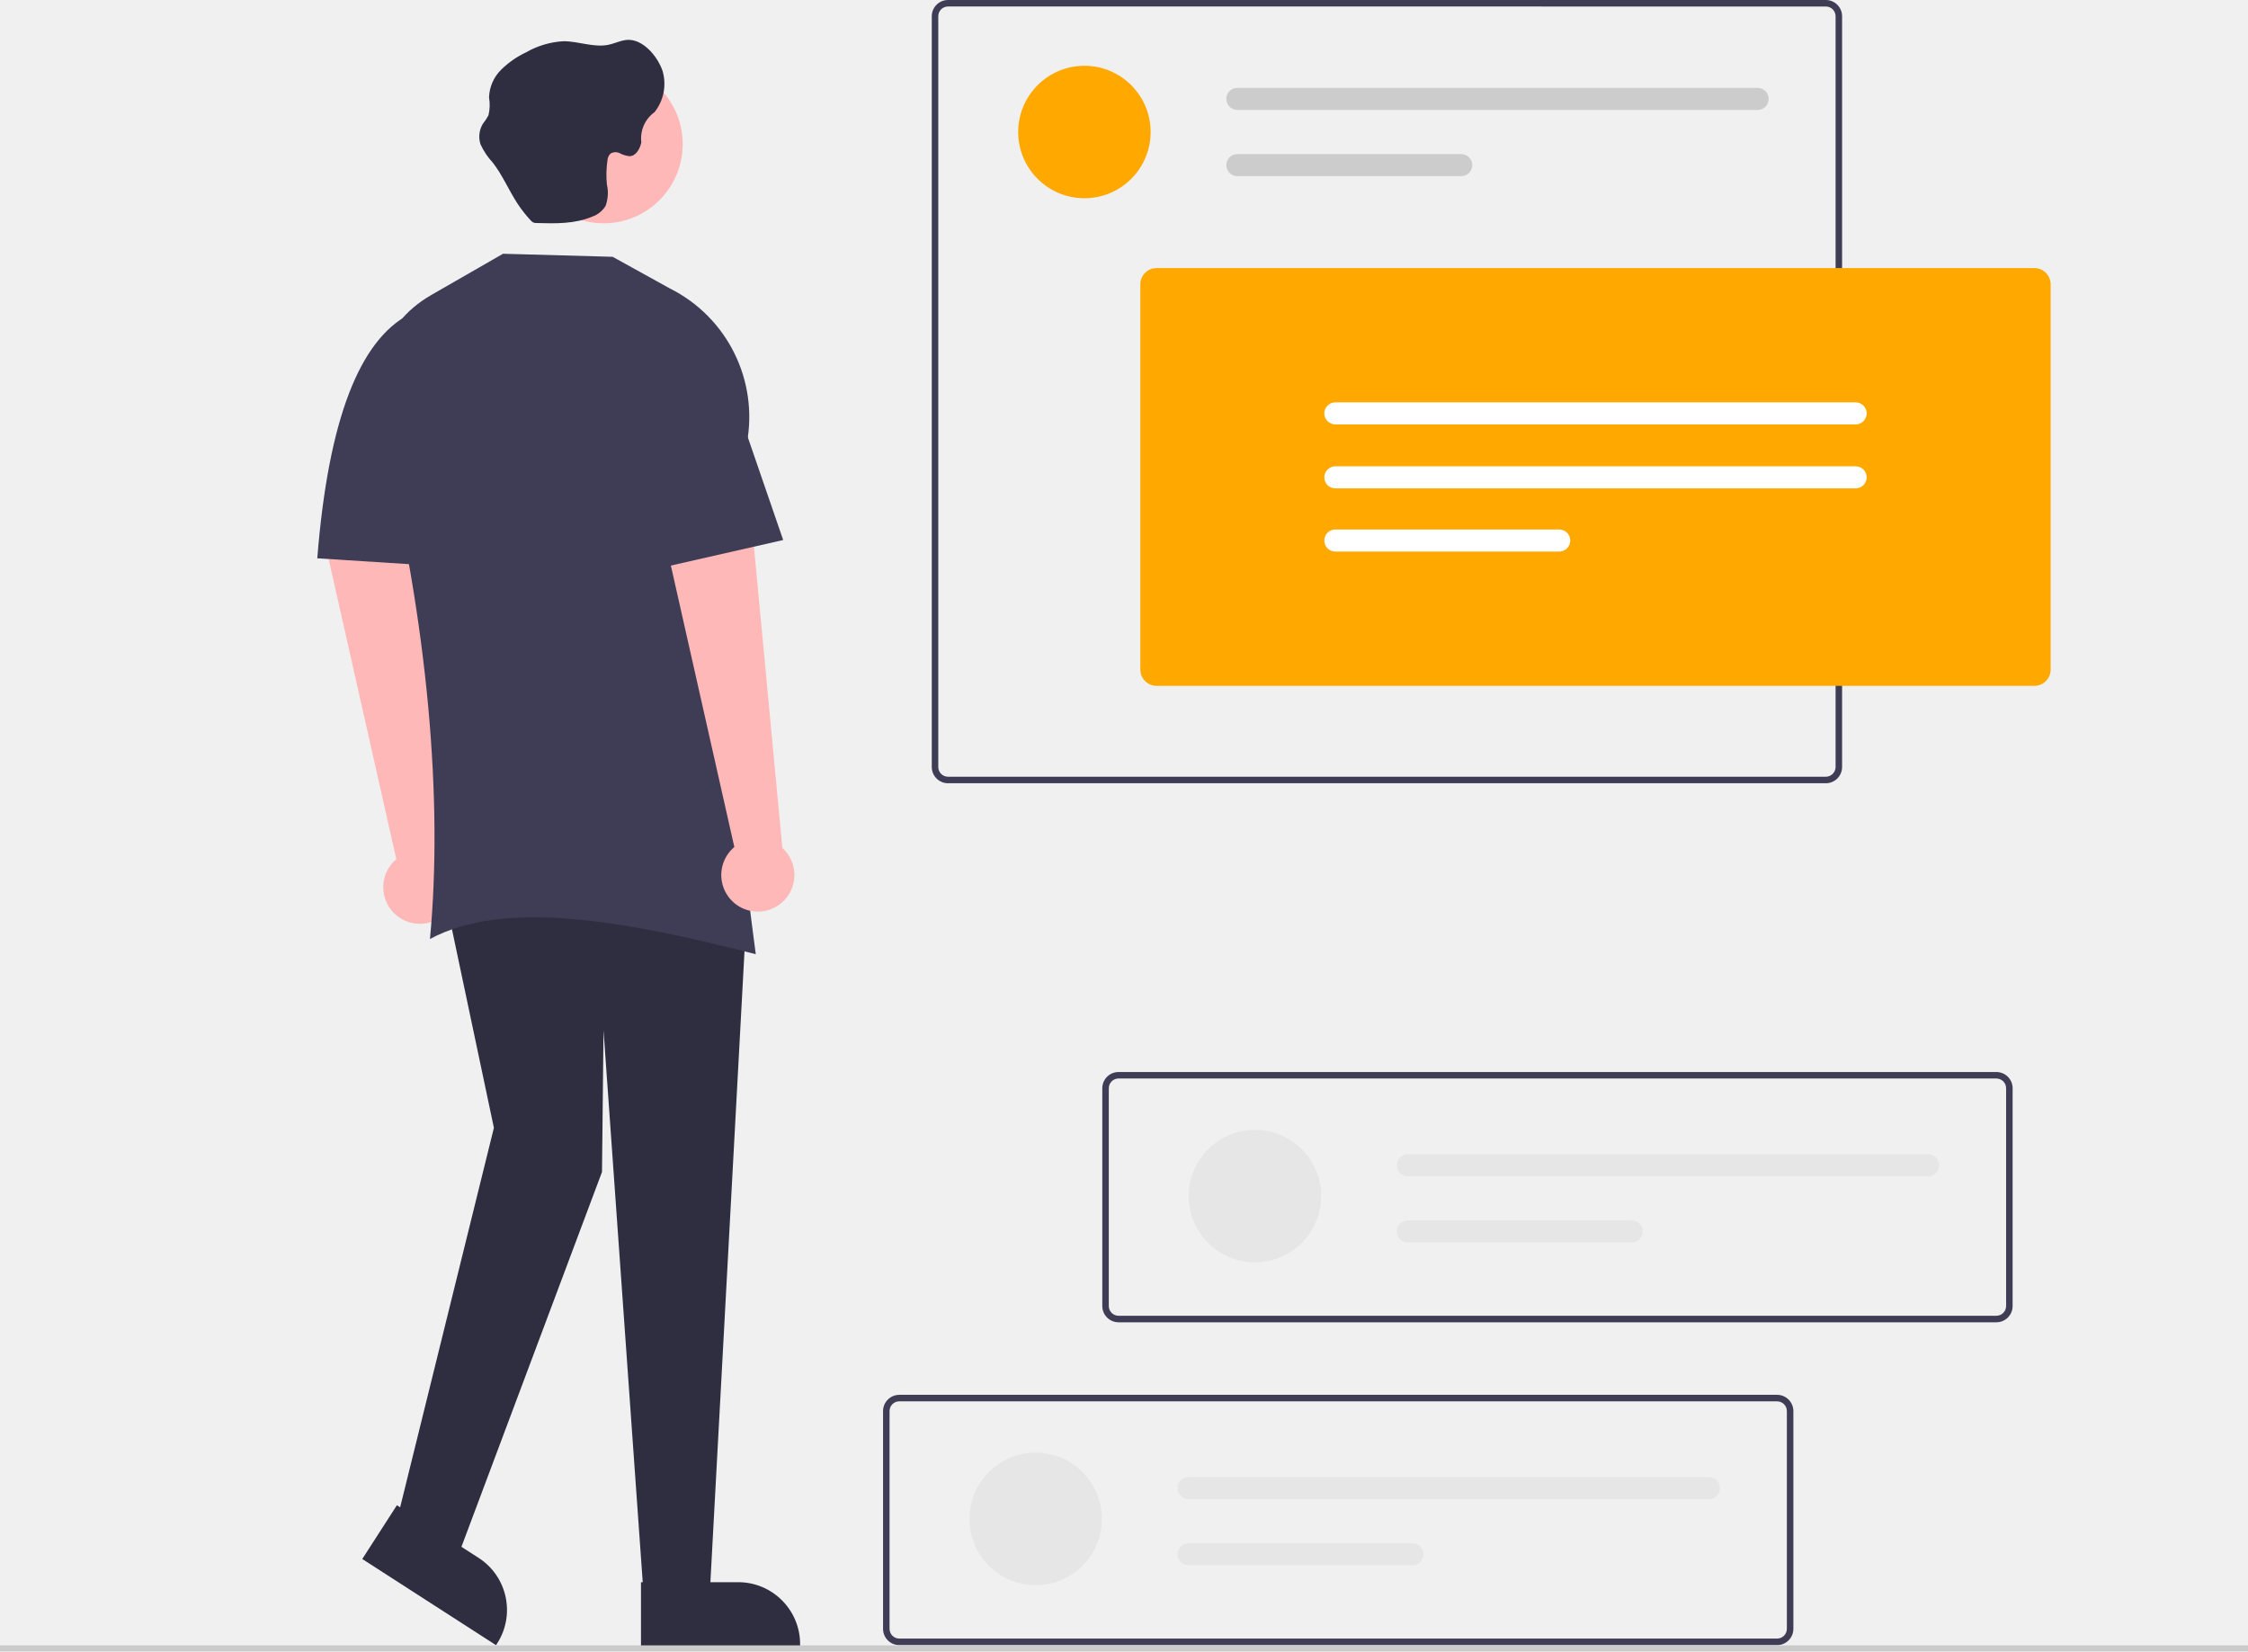
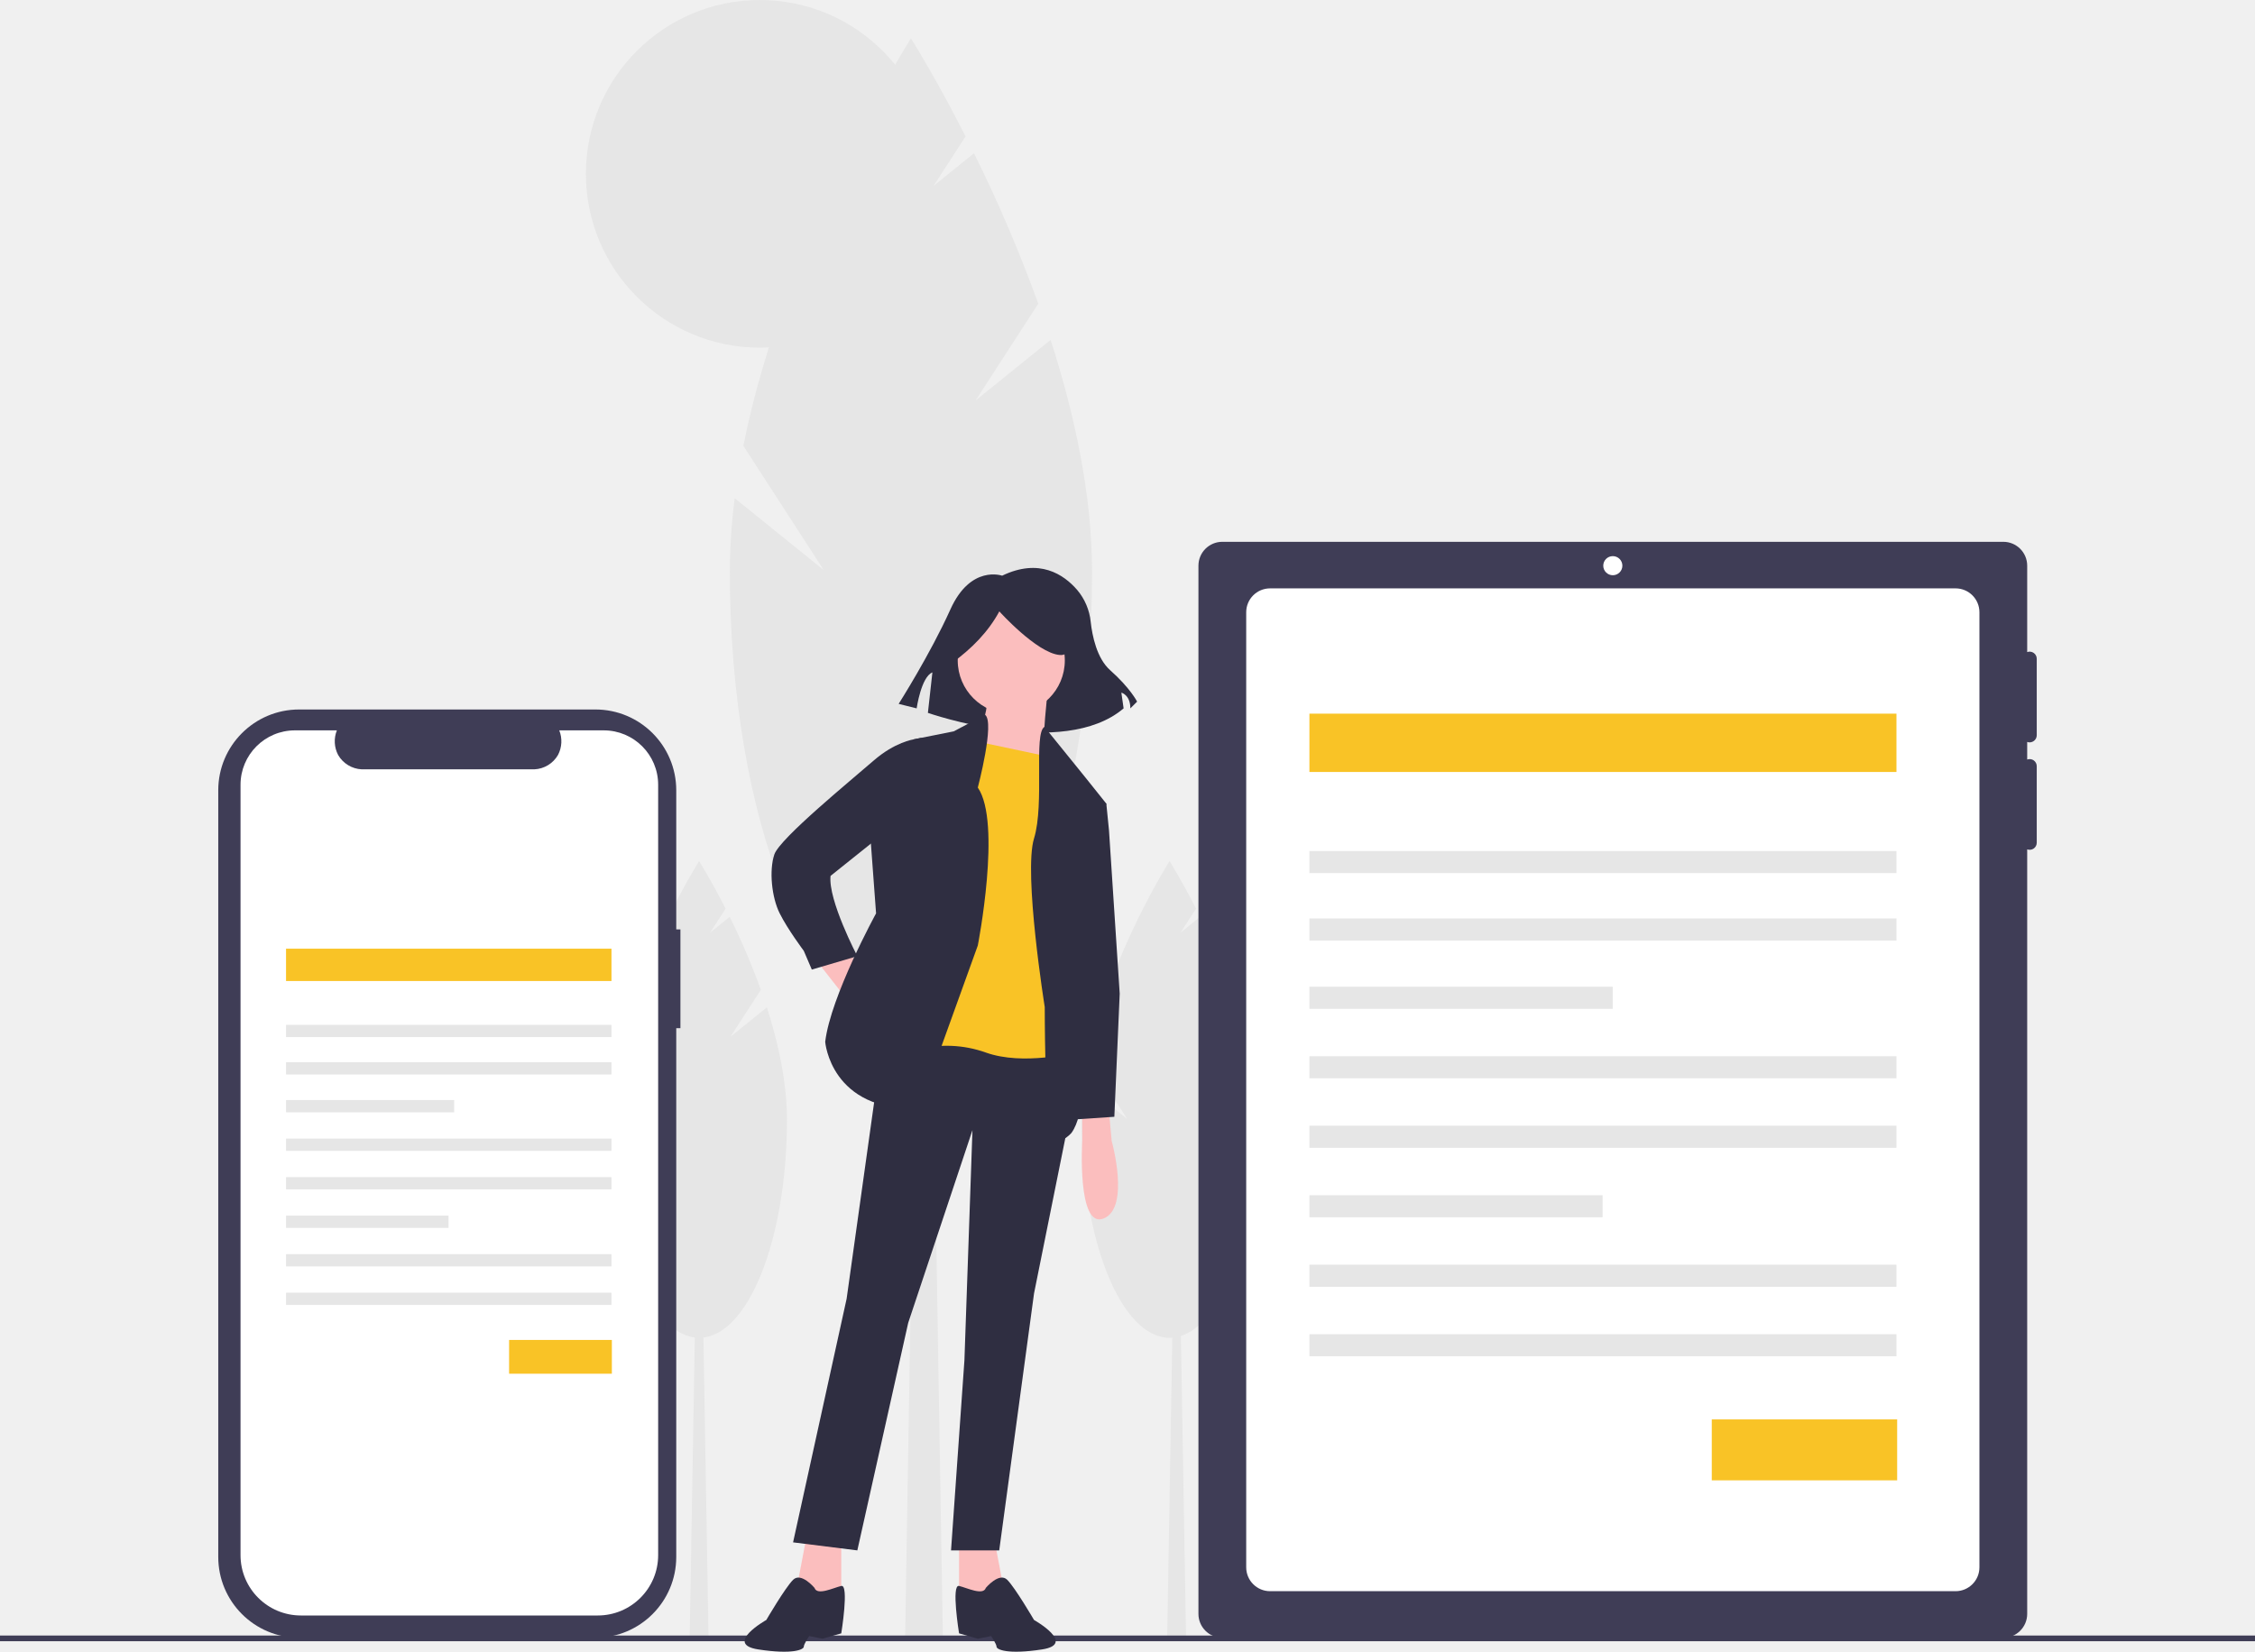
- <svg xmlns="http://www.w3.org/2000/svg" data-name="Layer 1" width="738.22" height="542.262" viewBox="0 0 738.22 542.262">
-   <path d="M376.807,461.286,367.081,358.191l-29,1,22.957,101.807a12.007,12.007,0,1,0,15.769.288Z" transform="translate(-230.89 -178.869)" fill="#ffb8b8" />
-   <path id="fe9c178f-ba3b-4efa-8f02-91d714d1abd5-688" data-name="Path 2352" d="M928.128,691.07a106.361,106.361,0,0,1-4.968,29.4c-.069.221-.142.439-.214.659H904.403c.02-.2.04-.419.059-.659,1.236-14.213,8.364-100.716-.158-115.509C905.05,606.162,929.562,645.909,928.128,691.07Z" transform="translate(-230.89 -178.869)" fill="#f0f0f0" />
-   <path id="f50bd4c5-ec05-4fbf-a485-473f9149da92-689" data-name="Path 2353" d="M925.152,719.752c-.324.462-.662.924-1.007,1.379H895.057c.221-.393.476-.855.772-1.379,4.806-8.674,19.029-34.6,32.233-61.487,14.189-28.889,27.206-58.873,26.11-69.726C954.509,590.987,964.324,665.601,925.152,719.752Z" transform="translate(-230.89 -178.869)" fill="#f0f0f0" />
-   <path id="b6259e39-7a62-4774-8afe-aeda515ec4c0-690" data-name="Path 2354" d="M286.243,675.924a158.394,158.394,0,0,0,7.4,43.785c.1.329.211.653.319.982h27.612c-.029-.295-.059-.624-.088-.982-1.841-21.166-12.456-149.988.236-172.018C320.611,549.478,284.098,608.67,286.243,675.924Z" transform="translate(-230.89 -178.869)" fill="#f0f0f0" />
-   <path id="f2d2e7cd-3eee-4477-b585-9c3536763a3f-691" data-name="Path 2355" d="M288.315,719.709c.231.329.471.658.717.982h20.714c-.157-.28-.339-.609-.55-.982-3.422-6.176-13.551-24.642-22.953-43.785-10.1-20.572-19.374-41.924-18.593-49.652C267.409,628.014,260.417,681.148,288.315,719.709Z" transform="translate(-230.89 -178.869)" fill="#f0f0f0" />
-   <path id="b281e673-bc66-4b3c-8141-26a0e4a40fd7-692" data-name="Path 2359" d="M886.477,613.053H598.21a5.345,5.345,0,0,1-5.338-5.338V536.207a5.345,5.345,0,0,1,5.338-5.338H886.477a5.345,5.345,0,0,1,5.338,5.338v71.507A5.345,5.345,0,0,1,886.477,613.053ZM598.21,533a3.207,3.207,0,0,0-3.2,3.2v71.507a3.207,3.207,0,0,0,3.2,3.2H886.477a3.206,3.206,0,0,0,3.2-3.2V536.207a3.206,3.206,0,0,0-3.2-3.2Z" transform="translate(-230.89 -178.869)" fill="#3f3d56" />
-   <circle id="b3fc6bd5-ca87-44d7-abba-b33fcf0fce6e" data-name="Ellipse 472" cx="340.11" cy="498.745" r="21.745" fill="#e6e6e6" />
-   <path id="a4c0ef2a-4063-4b4c-b7a5-712e67abf83e-693" data-name="Path 2357" d="M621.222,663.868a3.624,3.624,0,0,0,0,7.248H792.078a3.624,3.624,0,1,0,.014-7.248H621.222Z" transform="translate(-230.89 -178.869)" fill="#e6e6e6" />
-   <path id="b6aac15c-fc94-4bcf-bd22-2b2a2d48a317-694" data-name="Path 2358" d="M621.222,685.614a3.624,3.624,0,0,0-.014,7.248H694.742a3.624,3.624,0,0,0,0-7.248Z" transform="translate(-230.89 -178.869)" fill="#e6e6e6" />
-   <circle id="b30606c0-bedc-4458-8bc1-74f9b5197cfe" data-name="Ellipse 473" cx="412.11" cy="392.745" r="21.745" fill="#e6e6e6" />
-   <path id="b0251ef9-ec49-4884-8989-e65898cec086-695" data-name="Path 2360" d="M693.222,557.868a3.624,3.624,0,0,0,0,7.248H864.078a3.624,3.624,0,0,0,0-7.248Z" transform="translate(-230.89 -178.869)" fill="#e6e6e6" />
-   <path id="f3fbb845-d219-495e-9ae9-9928c3e8cc79-696" data-name="Path 2361" d="M693.222,579.614a3.624,3.624,0,0,0,0,7.248h73.52a3.624,3.624,0,0,0,0-7.248Z" transform="translate(-230.89 -178.869)" fill="#e6e6e6" />
-   <path id="e4b1ee1b-a1a6-4c2a-970c-d47d8b3fd870-697" data-name="Path 2362" d="M830.477,436.053H542.21a5.345,5.345,0,0,1-5.338-5.338V184.207a5.345,5.345,0,0,1,5.338-5.338H830.477a5.345,5.345,0,0,1,5.338,5.338V430.714a5.344,5.344,0,0,1-5.338,5.338ZM542.21,181a3.207,3.207,0,0,0-3.2,3.2V430.714a3.207,3.207,0,0,0,3.2,3.2H830.477a3.206,3.206,0,0,0,3.2-3.2V184.207a3.207,3.207,0,0,0-3.2-3.2Z" transform="translate(-230.89 -178.869)" fill="#3f3d56" />
-   <circle id="b10e3043-e731-4e82-8fca-75f9298f00b8" data-name="Ellipse 474" cx="356.11" cy="43.348" r="21.745" fill="#ffa800" />
-   <path id="b8c117d2-374b-429b-9a52-be2e8d6b8684-698" data-name="Path 2363" d="M637.222,207.72a3.624,3.624,0,0,0,0,7.248H808.078a3.624,3.624,0,0,0,0-7.248Z" transform="translate(-230.89 -178.869)" fill="#ccc" />
-   <path id="b1daea5a-aca4-46bb-ab1c-9e5888030a38-699" data-name="Path 2364" d="M637.222,229.466a3.624,3.624,0,0,0,0,7.248h73.52a3.624,3.624,0,0,0,0-7.248Z" transform="translate(-230.89 -178.869)" fill="#ccc" />
-   <path id="a9f6ff6a-7451-4bea-bc5a-628f4bebd58b-700" data-name="Path 2366" d="M464.08,700.191h-22l-13-183-.5,46.5-48,128-19-15,31.5-127.5-15-71h98Z" transform="translate(-230.89 -178.869)" fill="#2f2e41" />
-   <circle id="a663db6f-60a1-421c-a7e7-5d04aff0cacb" data-name="Ellipse 475" cx="198.19" cy="47.322" r="26" fill="#ffb8b8" />
-   <path id="f3cb7545-9624-45d8-a11d-440f1a34aab0-701" data-name="Path 2370" d="M479.081,492.191c-42.478-10.9-82.334-18.245-107-5,4.32-45.411-.677-103.379-15.5-163.965-4.814-19.679-1.549-37.411,16-47.535l23.5-13.5,36,1,18.783,10.392a47.16,47.16,0,0,1,25.254,50.977C466.025,377.667,471.479,434.985,479.081,492.191Z" transform="translate(-230.89 -178.869)" fill="#3f3d56" />
-   <path id="f6231dd0-d8a8-465e-b214-b8e5de78c90d-702" data-name="Path 2372" d="M382.081,365.191l-47-3c3.672-46.236,14.122-71.511,30-80l17,20Z" transform="translate(-230.89 -178.869)" fill="#3f3d56" />
-   <path id="b1bce2c7-12e1-4551-8863-d6d142670d08-703" data-name="Path 2375" d="M898.966,404.074H610.698a5.344,5.344,0,0,1-5.338-5.338V272.229a5.344,5.344,0,0,1,5.338-5.338H898.966a5.344,5.344,0,0,1,5.338,5.338V398.736A5.344,5.344,0,0,1,898.966,404.074Z" transform="translate(-230.89 -178.869)" fill="#ffa800" />
-   <path id="b8b7ef86-e6be-48b5-b7f8-365881aa5bd2-704" data-name="Path 2376" d="M669.404,310.985a3.624,3.624,0,0,0,0,7.248H840.261a3.624,3.624,0,0,0,0-7.248Z" transform="translate(-230.89 -178.869)" fill="#fff" />
-   <path id="a9b62e3b-06cf-4a55-8c8f-4aeba6e5e4c7-705" data-name="Path 2377" d="M669.404,331.985a3.624,3.624,0,0,0,0,7.248H840.261a3.624,3.624,0,0,0,0-7.248Z" transform="translate(-230.89 -178.869)" fill="#fff" />
-   <path id="a12f9c39-a43a-4056-b48c-3363dc06a37f-706" data-name="Path 2378" d="M669.404,352.731a3.624,3.624,0,0,0,0,7.248h73.52a3.624,3.624,0,0,0,0-7.248Z" transform="translate(-230.89 -178.869)" fill="#fff" />
-   <path id="e7c770ea-313c-4db5-898e-f0c92c7afc68-707" data-name="Path 1784" d="M437.945,191.978c-2.422-.254-4.706,1.035-7.089,1.562-4.9,1.074-9.92-1.152-14.958-1.133a27.768,27.768,0,0,0-12.3,3.671,29.7,29.7,0,0,0-8.2,5.741,13.378,13.378,0,0,0-3.912,9.023,14.785,14.785,0,0,1-.176,5.858,16.486,16.486,0,0,1-1.8,2.734,8.123,8.123,0,0,0-.84,6.776,22.478,22.478,0,0,0,4.042,6.054c3.242,4.159,5.273,9.139,8.182,13.553a42.184,42.184,0,0,0,4.257,5.409,3.008,3.008,0,0,0,.918.722,2.817,2.817,0,0,0,1.074.156c6.171.176,12.557.312,18.239-2.109a8.338,8.338,0,0,0,4.374-3.515,12.4,12.4,0,0,0,.429-7.03,32.218,32.218,0,0,1,.176-7.811,3.437,3.437,0,0,1,1-2.324,3.124,3.124,0,0,1,3.124-.1,8.516,8.516,0,0,0,3.105.937c2.129,0,3.476-2.422,3.906-4.531a10.623,10.623,0,0,1,4.355-9.94,15.037,15.037,0,0,0,2.675-13.338C447.123,197.954,442.827,192.466,437.945,191.978Z" transform="translate(-230.89 -178.869)" fill="#2f2e41" />
-   <path id="a71493d8-729a-4860-baf4-314f557d0142-708" data-name="Path 2356" d="M814.477,719.053H526.21a5.345,5.345,0,0,1-5.338-5.338V642.207a5.344,5.344,0,0,1,5.338-5.338H814.477a5.345,5.345,0,0,1,5.338,5.338v71.507a5.345,5.345,0,0,1-5.338,5.338ZM526.21,639a3.207,3.207,0,0,0-3.2,3.2v71.507a3.207,3.207,0,0,0,3.2,3.2H814.477a3.206,3.206,0,0,0,3.2-3.2V642.207a3.207,3.207,0,0,0-3.2-3.2Z" transform="translate(-230.89 -178.869)" fill="#3f3d56" />
-   <path d="M487.807,457.286,478.081,354.191l-29,1,22.957,101.807a12.007,12.007,0,1,0,15.769.288Z" transform="translate(-230.89 -178.869)" fill="#ffb8b8" />
-   <path id="e519ab1a-c4cc-4940-8e12-0133c9949239-709" data-name="Path 2374" d="M488.08,356.191l-44,10-2-72,25,1Z" transform="translate(-230.89 -178.869)" fill="#3f3d56" />
-   <path d="M441.384,698.39l31.914-.001h.001a20.339,20.339,0,0,1,20.338,20.338v.661l-52.253.002Z" transform="translate(-230.89 -178.869)" fill="#2f2e41" />
-   <path d="M361.228,673.121,388.057,690.405l.001.001a20.339,20.339,0,0,1,6.082,28.112l-.358.556-43.927-28.298Z" transform="translate(-230.89 -178.869)" fill="#2f2e41" />
-   <rect id="f8d1573e-a821-470f-abec-777083782890" data-name="Rectangle 256" y="540.262" width="738.22" height="2" fill="#cacaca" />
+ <svg xmlns="http://www.w3.org/2000/svg" data-name="Layer 1" width="888" height="650.612" viewBox="0 0 888 650.612">
+   <polygon points="467.054 645.101 459.629 645.101 462.104 499.91 464.579 499.91 467.054 645.101" fill="#e6e6e6" />
+   <path d="M628.911,533.064l11.965-18.491a277.221,277.221,0,0,0-12.275-28.735l-7.737,6.249,6.126-9.467c-5.838-11.492-10.432-18.733-10.432-18.733s-23.996,37.814-32.013,77.85l15.354,23.728-16.997-13.729a112.157,112.157,0,0,0-.933,14.064c0,47.416,15.486,85.854,34.589,85.854s34.589-38.438,34.589-85.854c0-14.699-3.325-30.078-7.913-44.304Z" transform="translate(-156 -124.6939)" fill="#e6e6e6" />
+   <polygon points="279.016 645.101 271.592 645.101 274.067 499.91 276.541 499.91 279.016 645.101" fill="#e6e6e6" />
+   <path d="M443.657,533.064,455.622,514.573a277.221,277.221,0,0,0-12.275-28.735l-7.737,6.249,6.126-9.467c-5.838-11.492-10.432-18.733-10.432-18.733s-23.996,37.814-32.013,77.85l15.354,23.728-16.997-13.729a112.157,112.157,0,0,0-.933,14.064c0,47.416,15.486,85.854,34.589,85.854s34.589-38.438,34.589-85.854c0-14.699-3.325-30.078-7.913-44.304Z" transform="translate(-156 -124.6939)" fill="#e6e6e6" />
+   <polygon points="371.285 644.652 356.436 644.652 361.386 346.022 366.336 346.022 371.285 644.652" fill="#e6e6e6" />
+   <path d="M540.194,282.432l24.67-38.127a571.604,571.604,0,0,0-25.31-59.249l-15.953,12.885,12.631-19.521c-12.038-23.696-21.51-38.626-21.51-38.626s-49.477,77.968-66.007,160.519l31.658,48.926-35.047-28.307a231.256,231.256,0,0,0-1.923,28.998c0,97.767,31.93,177.023,71.319,177.023s71.319-79.256,71.319-177.023c0-30.309-6.857-62.019-16.316-91.351Z" transform="translate(-156 -124.6939)" fill="#e6e6e6" />
+   <circle cx="299.195" cy="68.471" r="68.471" fill="#e6e6e6" />
+   <rect y="644.24" width="888" height="2.241" fill="#3f3d56" />
+   <path d="M955.232,417.116a2.822,2.822,0,0,0,2.822-2.822V384.198a2.794,2.794,0,0,0-3.762-2.649v-34.031a9.405,9.405,0,0,0-9.405-9.405H637.341a9.405,9.405,0,0,0-9.405,9.405V760.401a9.405,9.405,0,0,0,9.405,9.405H944.887a9.405,9.405,0,0,0,9.405-9.405V459.266a2.794,2.794,0,0,0,3.762-2.649V426.521a2.794,2.794,0,0,0-3.762-2.649v-6.929A2.795,2.795,0,0,0,955.232,417.116Z" transform="translate(-156 -124.6939)" fill="#3f3d56" />
+   <path d="M926.077,356.453a9.405,9.405,0,0,1,9.405,9.405v376.203a9.405,9.405,0,0,1-9.405,9.405H656.151a9.405,9.405,0,0,1-9.405-9.405V365.858a9.405,9.405,0,0,1,9.405-9.405H926.077" transform="translate(-156 -124.6939)" fill="#fff" />
+   <circle cx="635.114" cy="222.824" r="3.762" fill="#fff" />
+   <rect x="515.639" y="281.11" width="231.169" height="22.973" fill="#f9c326" />
+   <rect x="515.639" y="335.224" width="231.169" height="8.701" fill="#e6e6e6" />
+   <rect x="515.639" y="361.782" width="231.169" height="8.701" fill="#e6e6e6" />
+   <rect x="515.639" y="388.677" width="119.445" height="8.701" fill="#e6e6e6" />
+   <rect x="515.639" y="416.049" width="231.169" height="8.701" fill="#e6e6e6" />
+   <rect x="515.639" y="443.421" width="231.169" height="8.701" fill="#e6e6e6" />
+   <rect x="515.639" y="470.793" width="115.445" height="8.701" fill="#e6e6e6" />
+   <rect x="515.639" y="498.165" width="231.169" height="8.701" fill="#e6e6e6" />
+   <rect x="515.639" y="525.537" width="231.169" height="8.701" fill="#e6e6e6" />
+   <rect x="674.084" y="559.11" width="73" height="24" fill="#f9c326" />
+   <path d="M423.946,490.776h-1.645V436.001a31.839,31.839,0,0,0-31.839-31.839H273.785a31.839,31.839,0,0,0-31.839,31.839V737.967a31.839,31.839,0,0,0,31.839,31.839H390.462a31.839,31.839,0,0,0,31.839-31.839V529.698h1.645Z" transform="translate(-156 -124.6939)" fill="#3f3d56" />
+   <path d="M415.175,433.817V737.257a23.778,23.778,0,0,1-23.778,23.778H274.495A23.778,23.778,0,0,1,250.717,737.257V433.817a21.432,21.432,0,0,1,21.432-21.432h16.505a11.603,11.603,0,0,0,.506,9.711,11.342,11.342,0,0,0,9.278,5.638h68.013a11.341,11.341,0,0,0,9.278-5.639,11.604,11.604,0,0,0,.505-9.71h17.508A21.432,21.432,0,0,1,415.175,433.817Z" transform="translate(-156 -124.6939)" fill="#fff" />
+   <path d="M550.632,351.458s-12.402-4.429-20.375,13.288-20.375,37.206-20.375,37.206L516.969,403.724s1.772-12.402,6.201-14.174l-1.772,15.946s53.152,18.603,77.07-1.772l-.886-6.201s3.543.886,3.543,6.201l2.658-2.658s-2.658-5.315-10.63-12.402c-5.233-4.652-7.031-13.501-7.649-19.034a23.033,23.033,0,0,0-5.303-12.543C574.903,350.947,565.249,344.42,550.632,351.458Z" transform="translate(-156 -124.6939)" fill="#2f2e41" />
+   <polygon points="321.794 378.753 333.391 393.513 340.772 385.078 334.446 374.535 321.794 378.753" fill="#fbbebe" />
+   <polygon points="317.577 605.429 313.36 627.569 323.903 632.841 331.283 627.569 331.283 605.429 317.577 605.429" fill="#fbbebe" />
+   <polygon points="391.378 605.429 395.596 627.569 385.053 632.841 377.672 627.569 377.672 605.429 391.378 605.429" fill="#fbbebe" />
+   <polygon points="348.152 406.165 333.391 511.595 312.305 607.538 337.609 610.701 357.641 521.084 382.944 445.174 379.781 535.845 374.51 610.701 393.487 610.701 407.193 509.487 422.349 434.236 421.953 406.165 348.152 406.165" fill="#2f2e41" />
+   <path d="M476.74,750.155s-5.272-6.326-8.434-3.163-10.543,15.815-10.543,15.815-16.869,9.489-3.163,11.597,17.923,0,17.923-1.054,2.109-4.217,2.109-4.217l5.272,1.054,7.38-2.109s3.163-19.426,0-18.675S477.794,753.318,476.74,750.155Z" transform="translate(-156 -124.6939)" fill="#2f2e41" />
+   <path d="M544.216,750.155s5.272-6.326,8.434-3.163,10.543,15.815,10.543,15.815,16.869,9.489,3.163,11.597-17.923,0-17.923-1.054-2.109-4.217-2.109-4.217l-5.272,1.054-7.38-2.109s-3.163-19.426,0-18.675S543.161,753.318,544.216,750.155Z" transform="translate(-156 -124.6939)" fill="#2f2e41" />
+   <circle cx="398.231" cy="260.143" r="21.086" fill="#fbbebe" />
+   <path d="M568.465,398.016s-2.109,17.923-1.054,22.14,3.163,10.543,3.163,10.543l-33.738-6.326s9.489-20.032,7.38-23.195S568.465,398.016,568.465,398.016Z" transform="translate(-156 -124.6939)" fill="#fbbebe" />
+   <path d="M571.628,423.319l-34.792-7.38L516.803,538.239a45.676,45.676,0,0,1,27.412,1.054c14.76,5.272,34.792,0,34.792,0l-4.217-114.92Z" transform="translate(-156 -124.6939)" fill="#f9c326" />
+   <path d="M543.922,406.253,531.564,412.776l-15.815,3.163-16.869,40.064,2.109,28.466s-17.923,32.684-20.032,50.607c0,0,2.109,27.412,36.901,26.358l23.195-64.313s9.489-48.498,0-62.204C541.053,434.916,547.845,409.218,543.922,406.253Z" transform="translate(-156 -124.6939)" fill="#2f2e41" />
+   <path d="M522.075,415.939l-3.414-.582-2.912.582s-7.38,1.054-15.815,8.434-36.901,30.575-39.009,36.901-1.054,16.869,2.109,23.195,9.489,14.76,9.489,14.76l3.163,7.38,17.923-5.272s-11.597-22.14-10.543-31.629L504.152,452.84Z" transform="translate(-156 -124.6939)" fill="#2f2e41" />
+   <path d="M567.297,411.019,583.225,430.699l8.434,10.543L581.116,477.089l-5.272,30.575s12.652,48.498,2.109,63.259c0,0-6.326,7.38-8.434-1.054s-2.109-48.498-2.109-48.498-8.434-52.715-4.217-66.421S562.967,413.48,567.297,411.019Z" transform="translate(-156 -124.6939)" fill="#2f2e41" />
+   <path d="M582.171,563.542V574.085s-2.109,34.792,8.434,30.575,3.163-30.575,3.163-30.575l-1.054-11.597Z" transform="translate(-156 -124.6939)" fill="#fbbebe" />
+   <path d="M530.726,385.961c8.019-5.803,14.51-12.488,18.804-20.439,0,0,14.716,16.351,23.709,17.169s.818-19.621.818-19.621l-16.351-4.088-15.534,1.635-12.263,8.176Z" transform="translate(-156 -124.6939)" fill="#2f2e41" />
+   <polygon points="427.225 313.385 435.659 316.548 436.714 327.091 440.931 391.404 438.822 439.903 423.008 440.957 417.736 387.187 415.628 328.146 427.225 313.385" fill="#2f2e41" />
+   <rect x="112.639" y="373.689" width="128.154" height="12.736" fill="#f9c326" />
+   <rect x="112.639" y="403.688" width="128.154" height="4.824" fill="#e6e6e6" />
+   <rect x="112.639" y="418.411" width="128.154" height="4.824" fill="#e6e6e6" />
+   <rect x="112.639" y="433.321" width="66.217" height="4.824" fill="#e6e6e6" />
+   <rect x="112.639" y="448.495" width="128.154" height="4.824" fill="#e6e6e6" />
+   <rect x="112.639" y="463.67" width="128.154" height="4.824" fill="#e6e6e6" />
+   <rect x="112.639" y="478.844" width="64" height="4.824" fill="#e6e6e6" />
+   <rect x="112.639" y="494.018" width="128.154" height="4.824" fill="#e6e6e6" />
+   <rect x="112.639" y="509.193" width="128.154" height="4.824" fill="#e6e6e6" />
+   <rect x="200.477" y="527.805" width="40.469" height="13.305" fill="#f9c326" />
</svg>
